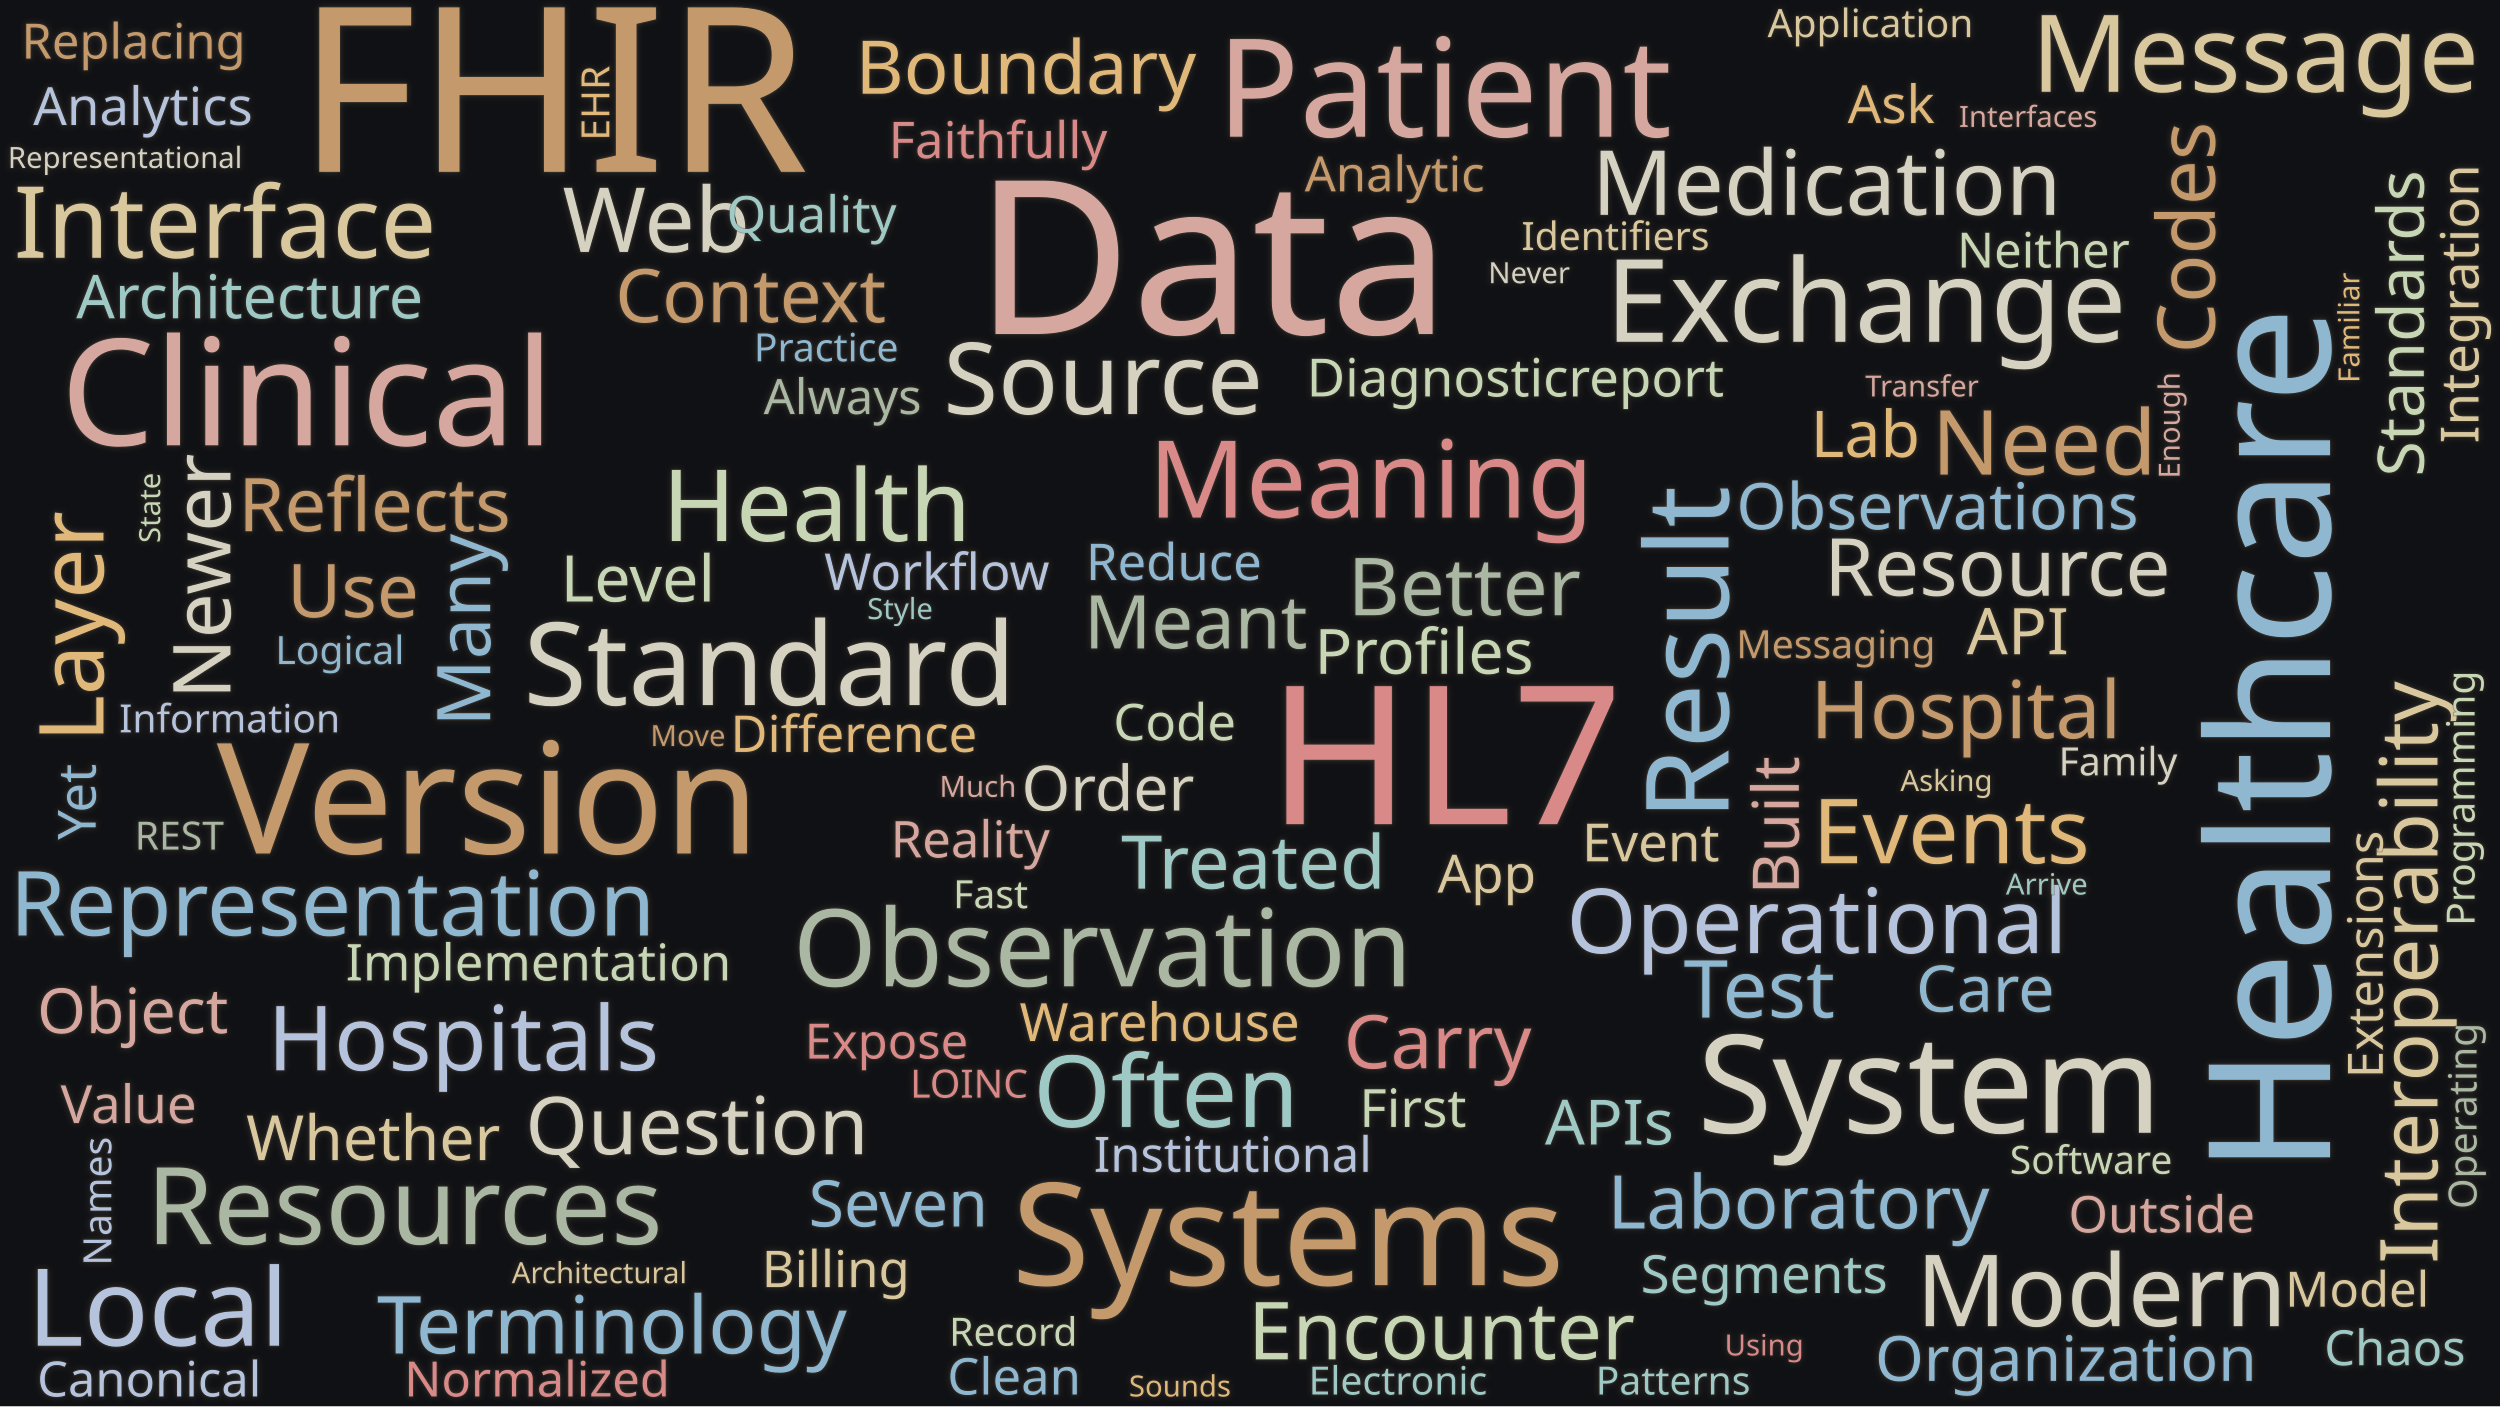
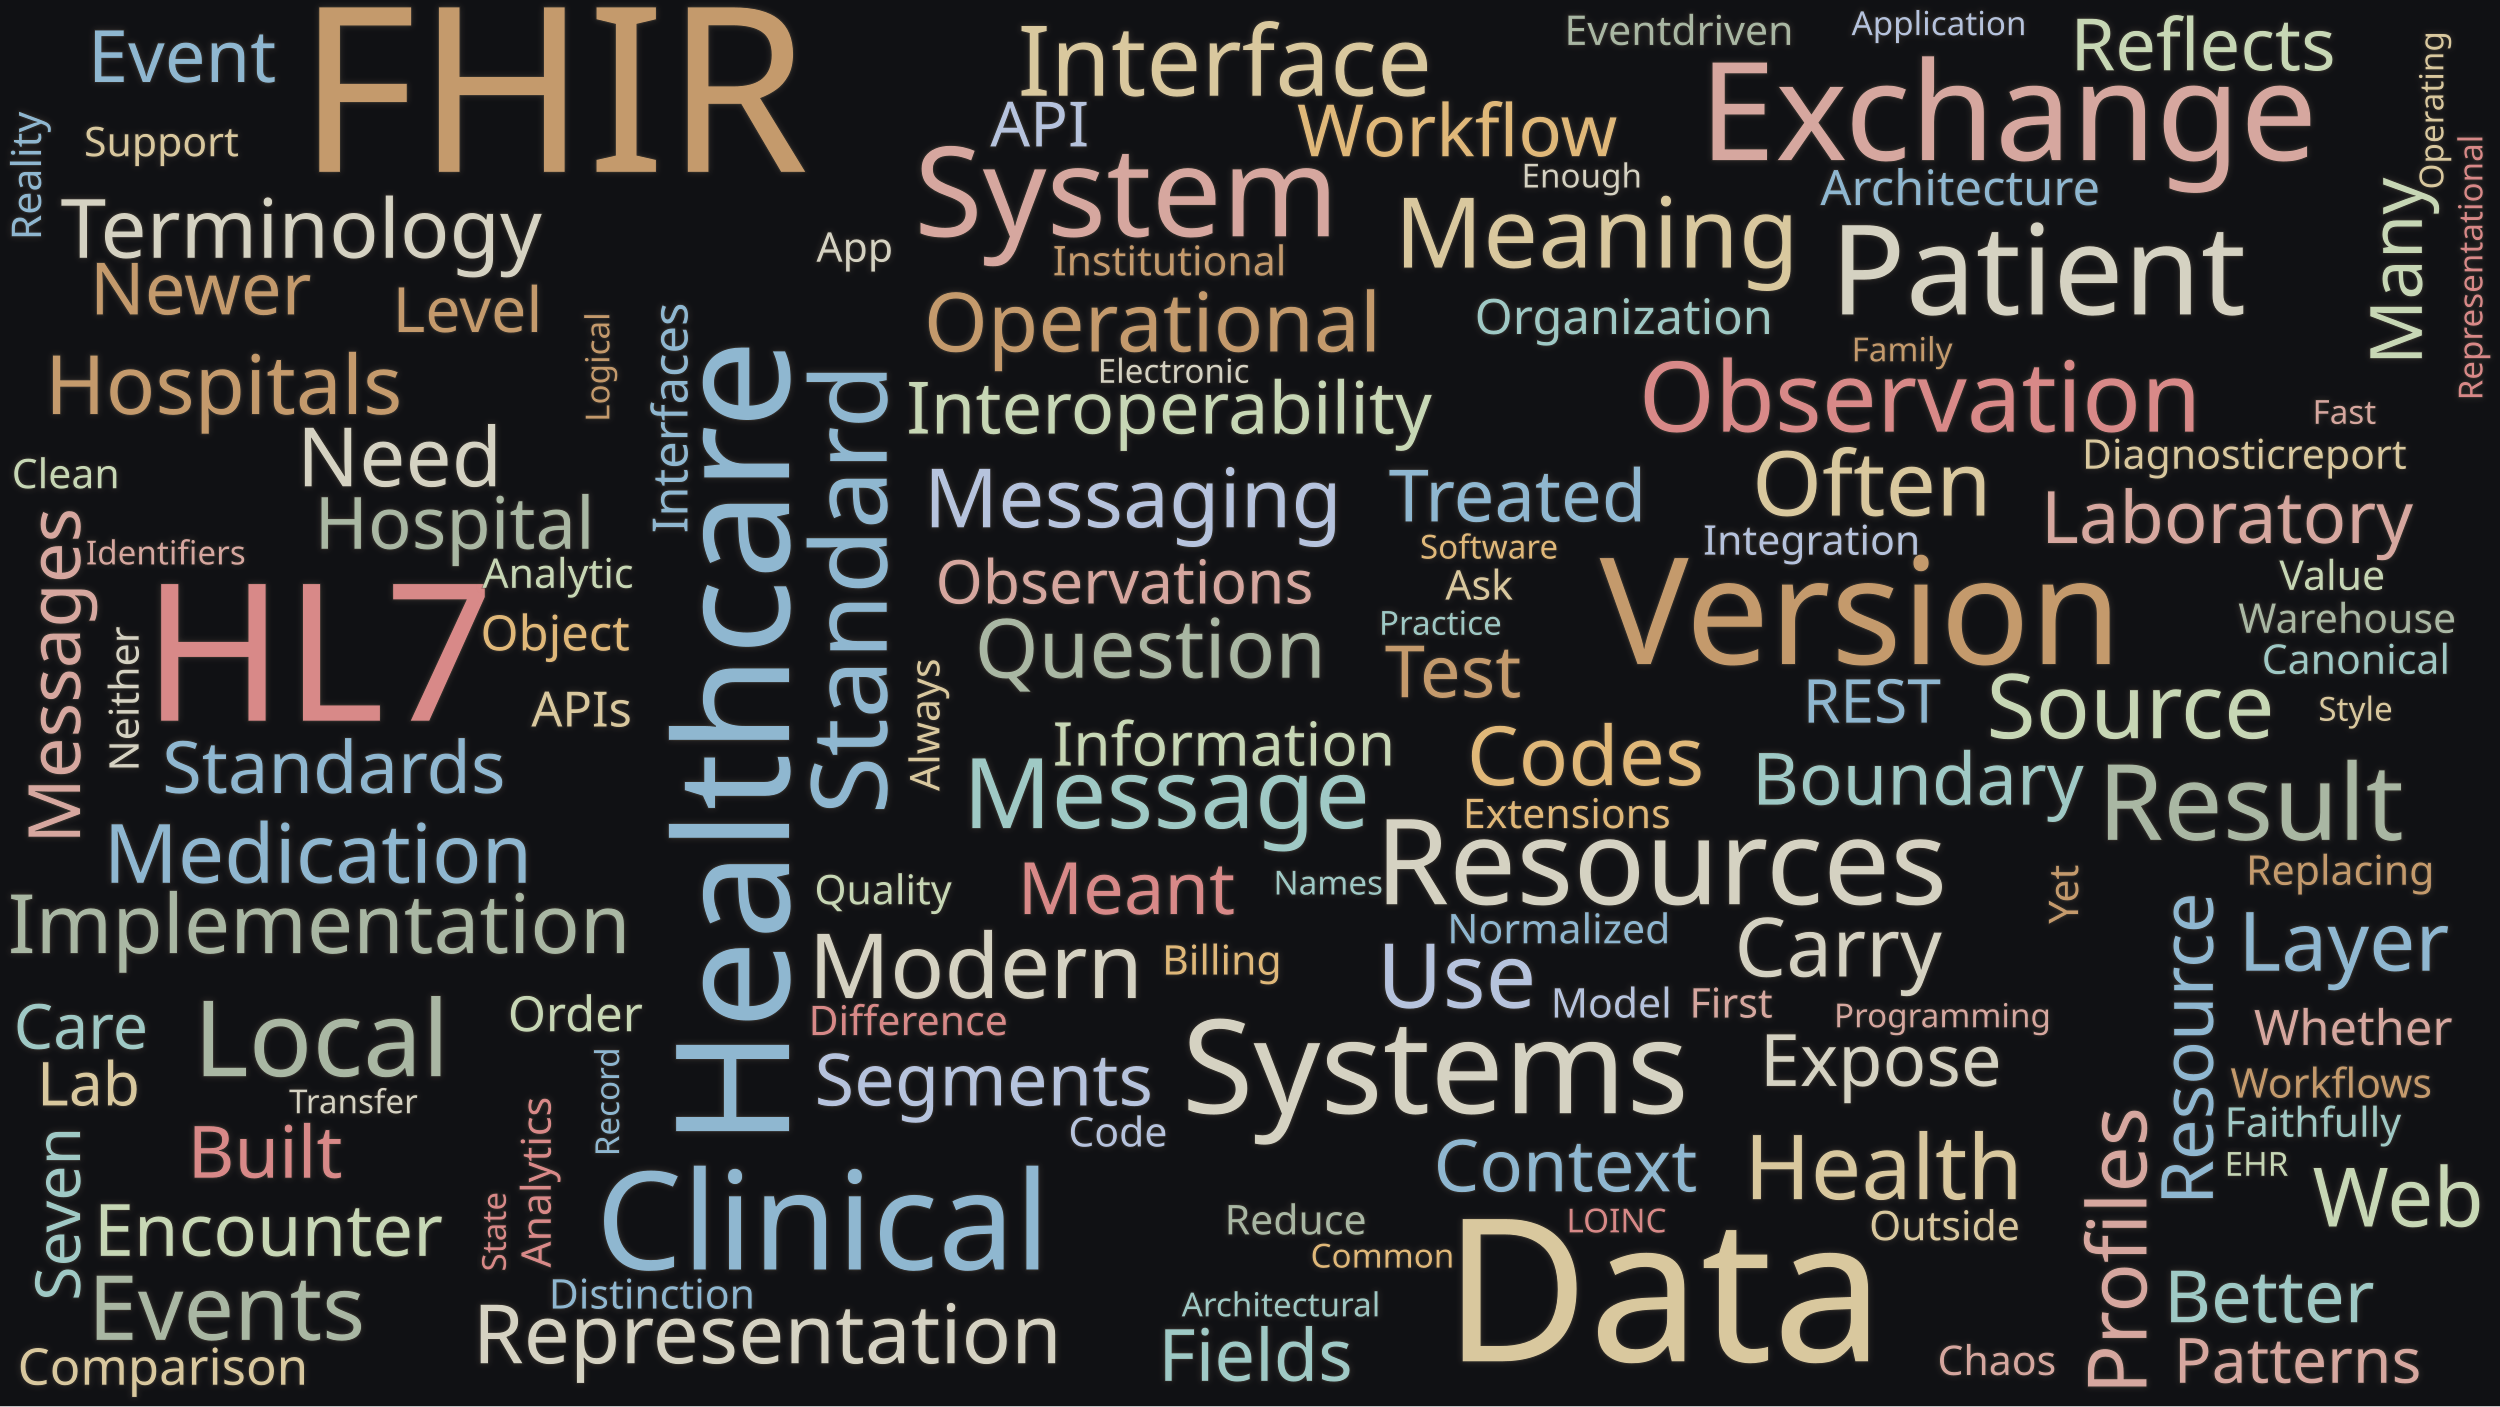
<svg xmlns="http://www.w3.org/2000/svg" role="img" aria-label="HL7 vs FHIR, Explained Simply" width="1280" height="720">
  <defs>
    <filter id="wordGlow" x="-20%" y="-20%" width="140%" height="140%">
      <feDropShadow dx="0" dy="0" stdDeviation="1.6" flood-color="#d8c7a1" flood-opacity="0.18" />
    </filter>
  </defs>
  <style>text { filter: url(#wordGlow); paint-order: stroke fill; stroke: rgba(16,17,20,.34); stroke-width: .9px; }</style>
  <style>text{font-family:'Droid Sans Mono';font-weight:normal;font-style:normal;}</style>
  <rect width="100%" height="100%" style="fill:#101114" />
  <text transform="translate(152,88)" font-size="118" style="fill:#c49a6c">FHIR</text>
-   <text transform="translate(499,171)" font-size="110" style="fill:#d6a79f">Data</text>
-   <text transform="translate(649,422)" font-size="99" style="fill:#d88988">HL7</text>
-   <text transform="translate(1193,601) rotate(-90)" font-size="87" style="fill:#8fb7d0">Healthcare</text>
-   <text transform="translate(111,437)" font-size="79" style="fill:#c49a6c">Version</text>
-   <text transform="translate(31,228)" font-size="76" style="fill:#d6a79f">Clinical</text>
-   <text transform="translate(518,658)" font-size="73" style="fill:#c49a6c">Systems</text>
-   <text transform="translate(869,580)" font-size="70" style="fill:#d5d2c2">System</text>
-   <text transform="translate(623,70)" font-size="70" style="fill:#d6a79f">Patient</text>
-   <text transform="translate(822,175)" font-size="59" style="fill:#d5d2c2">Exchange</text>
-   <text transform="translate(268,361)" font-size="59" style="fill:#d5d2c2">Standard</text>
-   <text transform="translate(885,420) rotate(-90)" font-size="59" style="fill:#8fb7d0">Result</text>
-   <text transform="translate(75,637)" font-size="55" style="fill:#a9b7a3">Resources</text>
-   <text transform="translate(406,505)" font-size="55" style="fill:#a9b7a3">Observation</text>
-   <text transform="translate(1040,47)" font-size="55" style="fill:#d9c89e">Message</text>
-   <text transform="translate(588,265)" font-size="55" style="fill:#d88988">Meaning</text>
-   <text transform="translate(14,689)" font-size="55" style="fill:#b6c3dd">Local</text>
-   <text transform="translate(7,132)" font-size="51" style="fill:#d9c89e">Interface</text>
-   <text transform="translate(339,277)" font-size="51" style="fill:#c7d7b5">Health</text>
-   <text transform="translate(981,679)" font-size="51" style="fill:#d5d2c2">Modern</text>
-   <text transform="translate(529,577)" font-size="51" style="fill:#9fc9c5">Often</text>
-   <text transform="translate(483,212)" font-size="51" style="fill:#d5d2c2">Source</text>
-   <text transform="translate(288,129)" font-size="46" style="fill:#d5d2c2">Web</text>
-   <text transform="translate(137,548)" font-size="46" style="fill:#b6c3dd">Hospitals</text>
-   <text transform="translate(802,488)" font-size="46" style="fill:#b6c3dd">Operational</text>
-   <text transform="translate(928,442)" font-size="46" style="fill:#e0b879">Events</text>
-   <text transform="translate(815,110)" font-size="46" style="fill:#d5d2c2">Medication</text>
-   <text transform="translate(5,479)" font-size="46" style="fill:#8fb7d0">Representation</text>
-   <text transform="translate(989,243)" font-size="46" style="fill:#c49a6c">Need</text>
-   <text transform="translate(53,380) rotate(-90)" font-size="46" style="fill:#e0b879">Layer</text>
-   <text transform="translate(1248,647) rotate(-90)" font-size="41" style="fill:#d9c89e">Interoperability</text>
-   <text transform="translate(1134,181) rotate(-90)" font-size="41" style="fill:#c49a6c">Codes</text>
-   <text transform="translate(193,693)" font-size="41" style="fill:#8fb7d0">Terminology</text>
-   <text transform="translate(927,378)" font-size="41" style="fill:#c49a6c">Hospital</text>
-   <text transform="translate(118,358) rotate(-90)" font-size="41" style="fill:#d5d2c2">Newer</text>
-   <text transform="translate(934,305)" font-size="41" style="fill:#d5d2c2">Resource</text>
-   <text transform="translate(269,591)" font-size="41" style="fill:#d5d2c2">Question</text>
-   <text transform="translate(690,315)" font-size="41" style="fill:#a9b7a3">Better</text>
-   <text transform="translate(862,521)" font-size="41" style="fill:#8fb7d0">Test</text>
-   <text transform="translate(639,696)" font-size="41" style="fill:#c7d7b5">Encounter</text>
-   <text transform="translate(823,629)" font-size="38" style="fill:#8fb7d0">Laboratory</text>
-   <text transform="translate(688,547)" font-size="38" style="fill:#d88988">Carry</text>
-   <text transform="translate(555,332)" font-size="38" style="fill:#a9b7a3">Meant</text>
-   <text transform="translate(315,165)" font-size="38" style="fill:#c49a6c">Context</text>
-   <text transform="translate(251,372) rotate(-90)" font-size="38" style="fill:#8fb7d0">Many</text>
-   <text transform="translate(574,455)" font-size="38" style="fill:#9fc9c5">Treated</text>
-   <text transform="translate(147,316)" font-size="38" style="fill:#c49a6c">Use</text>
-   <text transform="translate(438,48)" font-size="38" style="fill:#e0b879">Boundary</text>
-   <text transform="translate(122,272)" font-size="38" style="fill:#c49a6c">Reflects</text>
-   <text transform="translate(1007,335)" font-size="33" style="fill:#d9c89e">API</text>
-   <text transform="translate(981,518)" font-size="33" style="fill:#8fb7d0">Care</text>
-   <text transform="translate(287,308)" font-size="33" style="fill:#c7d7b5">Level</text>
-   <text transform="translate(414,628)" font-size="33" style="fill:#8fb7d0">Seven</text>
-   <text transform="translate(1241,244) rotate(-90)" font-size="33" style="fill:#c7d7b5">Standards</text>
-   <text transform="translate(927,234)" font-size="33" style="fill:#e0b879">Lab</text>
-   <text transform="translate(889,271)" font-size="33" style="fill:#8fb7d0">Observations</text>
-   <text transform="translate(921,458) rotate(-90)" font-size="33" style="fill:#d6a79f">Built</text>
-   <text transform="translate(960,707)" font-size="32" style="fill:#8fb7d0">Organization</text>
-   <text transform="translate(791,586)" font-size="32" style="fill:#9fc9c5">APIs</text>
-   <text transform="translate(673,345)" font-size="32" style="fill:#c7d7b5">Profiles</text>
-   <text transform="translate(19,529)" font-size="32" style="fill:#d6a79f">Object</text>
-   <text transform="translate(126,594)" font-size="32" style="fill:#d9c89e">Whether</text>
-   <text transform="translate(523,415)" font-size="32" style="fill:#d5d2c2">Order</text>
-   <text transform="translate(39,163)" font-size="31" style="fill:#9fc9c5">Architecture</text>
-   <text transform="translate(669,203)" font-size="27" style="fill:#c7d7b5">Diagnosticreport</text>
-   <text transform="translate(696,577)" font-size="27" style="fill:#c7d7b5">First</text>
-   <text transform="translate(946,63)" font-size="27" style="fill:#e0b879">Ask</text>
-   <text transform="translate(736,457)" font-size="27" style="fill:#d9c89e">App</text>
-   <text transform="translate(17,64)" font-size="27" style="fill:#b6c3dd">Analytics</text>
-   <text transform="translate(1269,227) rotate(-90)" font-size="27" style="fill:#d9c89e">Integration</text>
-   <text transform="translate(840,662)" font-size="27" style="fill:#9fc9c5">Segments</text>
-   <text transform="translate(49,430) rotate(-90)" font-size="27" style="fill:#8fb7d0">Yet</text>
-   <text transform="translate(810,441)" font-size="27" style="fill:#d9c89e">Event</text>
-   <text transform="translate(522,533)" font-size="27" style="fill:#e0b879">Warehouse</text>
-   <text transform="translate(31,575)" font-size="27" style="fill:#d6a79f">Value</text>
-   <text transform="translate(177,502)" font-size="26" style="fill:#c7d7b5">Implementation</text>
-   <text transform="translate(556,297)" font-size="26" style="fill:#8fb7d0">Reduce</text>
-   <text transform="translate(390,659)" font-size="26" style="fill:#d9c89e">Billing</text>
-   <text transform="translate(485,714)" font-size="26" style="fill:#8fb7d0">Clean</text>
-   <text transform="translate(456,439)" font-size="26" style="fill:#d6a79f">Reality</text>
-   <text transform="translate(1059,631)" font-size="26" style="fill:#d6a79f">Outside</text>
-   <text transform="translate(570,379)" font-size="26" style="fill:#c7d7b5">Code</text>
-   <text transform="translate(374,385)" font-size="26" style="fill:#e0b879">Difference</text>
-   <text transform="translate(372,119)" font-size="26" style="fill:#9fc9c5">Quality</text>
-   <text transform="translate(455,81)" font-size="26" style="fill:#d88988">Faithfully</text>
-   <text transform="translate(422,302)" font-size="26" style="fill:#b6c3dd">Workflow</text>
-   <text transform="translate(668,98)" font-size="25" style="fill:#c49a6c">Analytic</text>
-   <text transform="translate(391,212)" font-size="25" style="fill:#a9b7a3">Always</text>
-   <text transform="translate(1002,137)" font-size="25" style="fill:#c7d7b5">Neither</text>
-   <text transform="translate(11,30)" font-size="25" style="fill:#c49a6c">Replacing</text>
-   <text transform="translate(412,542)" font-size="25" style="fill:#d88988">Expose</text>
-   <text transform="translate(560,600)" font-size="25" style="fill:#b6c3dd">Institutional</text>
-   <text transform="translate(1190,699)" font-size="25" style="fill:#9fc9c5">Chaos</text>
-   <text transform="translate(1220,552) rotate(-90)" font-size="25" style="fill:#d9c89e">Extensions</text>
-   <text transform="translate(1170,669)" font-size="25" style="fill:#d9c89e">Model</text>
-   <text transform="translate(19,715)" font-size="25" style="fill:#b6c3dd">Canonical</text>
-   <text transform="translate(207,715)" font-size="25" style="fill:#d88988">Normalized</text>
-   <text transform="translate(1029,601)" font-size="20" style="fill:#c7d7b5">Software</text>
-   <text transform="translate(817,714)" font-size="20" style="fill:#9fc9c5">Patterns</text>
-   <text transform="translate(905,19)" font-size="20" style="fill:#d9c89e">Application</text>
-   <text transform="translate(1267,474) rotate(-90)" font-size="20" style="fill:#c7d7b5">Programming</text>
-   <text transform="translate(312,72) rotate(-90)" font-size="20" style="fill:#e0b879">EHR</text>
-   <text transform="translate(670,714)" font-size="20" style="fill:#9fc9c5">Electronic</text>
-   <text transform="translate(486,689)" font-size="20" style="fill:#c7d7b5">Record</text>
-   <text transform="translate(488,465)" font-size="20" style="fill:#c7d7b5">Fast</text>
-   <text transform="translate(1054,397)" font-size="20" style="fill:#d5d2c2">Family</text>
-   <text transform="translate(889,337)" font-size="20" style="fill:#c49a6c">Messaging</text>
-   <text transform="translate(61,375)" font-size="20" style="fill:#b6c3dd">Information</text>
-   <text transform="translate(386,185)" font-size="20" style="fill:#8fb7d0">Practice</text>
-   <text transform="translate(1268,619) rotate(-90)" font-size="20" style="fill:#a9b7a3">Operating</text>
-   <text transform="translate(466,562)" font-size="20" style="fill:#d88988">LOINC</text>
-   <text transform="translate(141,340)" font-size="20" style="fill:#8fb7d0">Logical</text>
-   <text transform="translate(779,128)" font-size="20" style="fill:#d9c89e">Identifiers</text>
-   <text transform="translate(57,648) rotate(-90)" font-size="20" style="fill:#b6c3dd">Names</text>
-   <text transform="translate(69,435)" font-size="20" style="fill:#a9b7a3">REST</text>
-   <text transform="translate(4,86)" font-size="15" style="fill:#d5d2c2">Representational</text>
-   <text transform="translate(82,278) rotate(-90)" font-size="15" style="fill:#c7d7b5">State</text>
-   <text transform="translate(955,203)" font-size="15" style="fill:#d6a79f">Transfer</text>
-   <text transform="translate(444,317)" font-size="15" style="fill:#9fc9c5">Style</text>
-   <text transform="translate(1116,245) rotate(-90)" font-size="15" style="fill:#d6a79f">Enough</text>
-   <text transform="translate(262,657)" font-size="15" style="fill:#d9c89e">Architectural</text>
-   <text transform="translate(333,382)" font-size="15" style="fill:#c49a6c">Move</text>
-   <text transform="translate(1003,65)" font-size="15" style="fill:#d6a79f">Interfaces</text>
-   <text transform="translate(1027,458)" font-size="15" style="fill:#9fc9c5">Arrive</text>
-   <text transform="translate(883,694)" font-size="15" style="fill:#d88988">Using</text>
-   <text transform="translate(1208,196) rotate(-90)" font-size="15" style="fill:#e0b879">Familiar</text>
-   <text transform="translate(481,408)" font-size="15" style="fill:#d6a79f">Much</text>
-   <text transform="translate(578,715)" font-size="15" style="fill:#e0b879">Sounds</text>
-   <text transform="translate(973,405)" font-size="15" style="fill:#d9c89e">Asking</text>
-   <text transform="translate(762,145)" font-size="15" style="fill:#d5d2c2">Never</text>
+   <text transform="translate(739,697)" font-size="102" style="fill:#d9c89e">Data</text>
+   <text transform="translate(73,369)" font-size="98" style="fill:#d88988">HL7</text>
+   <text transform="translate(404,587) rotate(-90)" font-size="81" style="fill:#8fb7d0">Healthcare</text>
+   <text transform="translate(819,340)" font-size="76" style="fill:#c49a6c">Version</text>
+   <text transform="translate(870,82)" font-size="70" style="fill:#d6a79f">Exchange</text>
+   <text transform="translate(305,650)" font-size="70" style="fill:#8fb7d0">Clinical</text>
+   <text transform="translate(605,570)" font-size="67" style="fill:#d5d2c2">Systems</text>
+   <text transform="translate(468,121)" font-size="64" style="fill:#d6a79f">System</text>
+   <text transform="translate(937,161)" font-size="64" style="fill:#d5d2c2">Patient</text>
+   <text transform="translate(704,463)" font-size="61" style="fill:#d5d2c2">Resources</text>
+   <text transform="translate(454,417) rotate(-90)" font-size="54" style="fill:#8fb7d0">Standard</text>
+   <text transform="translate(1074,430)" font-size="54" style="fill:#a9b7a3">Result</text>
+   <text transform="translate(99,551)" font-size="54" style="fill:#a9b7a3">Local</text>
+   <text transform="translate(521,49)" font-size="50" style="fill:#d9c89e">Interface</text>
+   <text transform="translate(839,221)" font-size="50" style="fill:#d88988">Observation</text>
+   <text transform="translate(493,424)" font-size="50" style="fill:#9fc9c5">Message</text>
+   <text transform="translate(714,137)" font-size="50" style="fill:#d9c89e">Meaning</text>
+   <text transform="translate(893,614)" font-size="46" style="fill:#d9c89e">Health</text>
+   <text transform="translate(414,511)" font-size="46" style="fill:#d5d2c2">Modern</text>
+   <text transform="translate(45,686)" font-size="46" style="fill:#a9b7a3">Events</text>
+   <text transform="translate(897,264)" font-size="46" style="fill:#d9c89e">Often</text>
+   <text transform="translate(1017,378)" font-size="46" style="fill:#c7d7b5">Source</text>
+   <text transform="translate(705,516)" font-size="46" style="fill:#b6c3dd">Use</text>
+   <text transform="translate(473,270)" font-size="42" style="fill:#b6c3dd">Messaging</text>
+   <text transform="translate(751,402)" font-size="42" style="fill:#e0b879">Codes</text>
+   <text transform="translate(31,132)" font-size="42" style="fill:#d5d2c2">Terminology</text>
+   <text transform="translate(1184,628)" font-size="42" style="fill:#c7d7b5">Web</text>
+   <text transform="translate(23,212)" font-size="42" style="fill:#c49a6c">Hospitals</text>
+   <text transform="translate(1099,714) rotate(-90)" font-size="42" style="fill:#d6a79f">Profiles</text>
+   <text transform="translate(499,347)" font-size="42" style="fill:#a9b7a3">Question</text>
+   <text transform="translate(473,180)" font-size="42" style="fill:#c49a6c">Operational</text>
+   <text transform="translate(53,452)" font-size="42" style="fill:#8fb7d0">Medication</text>
+   <text transform="translate(242,698)" font-size="42" style="fill:#d5d2c2">Representation</text>
+   <text transform="translate(152,249)" font-size="42" style="fill:#d5d2c2">Need</text>
+   <text transform="translate(888,500)" font-size="42" style="fill:#d5d2c2">Carry</text>
+   <text transform="translate(4,488)" font-size="42" style="fill:#a9b7a3">Implementation</text>
+   <text transform="translate(1146,497)" font-size="42" style="fill:#8fb7d0">Layer</text>
+   <text transform="translate(464,222)" font-size="37" style="fill:#c7d7b5">Interoperability</text>
+   <text transform="translate(83,406)" font-size="37" style="fill:#8fb7d0">Standards</text>
+   <text transform="translate(96,603)" font-size="37" style="fill:#d88988">Built</text>
+   <text transform="translate(161,281)" font-size="37" style="fill:#a9b7a3">Hospital</text>
+   <text transform="translate(46,161)" font-size="37" style="fill:#c49a6c">Newer</text>
+   <text transform="translate(1133,617) rotate(-90)" font-size="37" style="fill:#8fb7d0">Resource</text>
+   <text transform="translate(1108,677)" font-size="37" style="fill:#9fc9c5">Better</text>
+   <text transform="translate(709,357)" font-size="37" style="fill:#c49a6c">Test</text>
+   <text transform="translate(48,643)" font-size="37" style="fill:#c7d7b5">Encounter</text>
+   <text transform="translate(1045,278)" font-size="37" style="fill:#d6a79f">Laboratory</text>
+   <text transform="translate(417,566)" font-size="37" style="fill:#b6c3dd">Segments</text>
+   <text transform="translate(45,42)" font-size="37" style="fill:#8fb7d0">Event</text>
+   <text transform="translate(521,468)" font-size="37" style="fill:#d88988">Meant</text>
+   <text transform="translate(593,707)" font-size="37" style="fill:#9fc9c5">Fields</text>
+   <text transform="translate(734,610)" font-size="37" style="fill:#8fb7d0">Context</text>
+   <text transform="translate(1240,187) rotate(-90)" font-size="37" style="fill:#c7d7b5">Many</text>
+   <text transform="translate(664,80)" font-size="37" style="fill:#e0b879">Workflow</text>
+   <text transform="translate(711,267)" font-size="37" style="fill:#8fb7d0">Treated</text>
+   <text transform="translate(41,432) rotate(-90)" font-size="37" style="fill:#d6a79f">Messages</text>
+   <text transform="translate(901,556)" font-size="37" style="fill:#d5d2c2">Expose</text>
+   <text transform="translate(897,412)" font-size="37" style="fill:#9fc9c5">Boundary</text>
+   <text transform="translate(1060,36)" font-size="37" style="fill:#c7d7b5">Reflects</text>
+   <text transform="translate(1113,708)" font-size="32" style="fill:#d6a79f">Patterns</text>
+   <text transform="translate(507,75)" font-size="32" style="fill:#b6c3dd">API</text>
+   <text transform="translate(7,537)" font-size="32" style="fill:#9fc9c5">Care</text>
+   <text transform="translate(201,170)" font-size="32" style="fill:#c49a6c">Level</text>
+   <text transform="translate(41,666) rotate(-90)" font-size="32" style="fill:#9fc9c5">Seven</text>
+   <text transform="translate(539,392)" font-size="31" style="fill:#c7d7b5">Information</text>
+   <text transform="translate(19,566)" font-size="31" style="fill:#d9c89e">Lab</text>
+   <text transform="translate(479,309)" font-size="31" style="fill:#d6a79f">Observations</text>
+   <text transform="translate(923,370)" font-size="31" style="fill:#8fb7d0">REST</text>
+   <text transform="translate(9,709)" font-size="26" style="fill:#d9c89e">Comparison</text>
+   <text transform="translate(755,171)" font-size="25" style="fill:#9fc9c5">Organization</text>
+   <text transform="translate(352,273) rotate(-90)" font-size="25" style="fill:#8fb7d0">Interfaces</text>
+   <text transform="translate(272,372)" font-size="25" style="fill:#d9c89e">APIs</text>
+   <text transform="translate(246,333)" font-size="25" style="fill:#e0b879">Object</text>
+   <text transform="translate(1154,535)" font-size="25" style="fill:#d6a79f">Whether</text>
+   <text transform="translate(260,528)" font-size="25" style="fill:#c7d7b5">Order</text>
+   <text transform="translate(932,105)" font-size="25" style="fill:#8fb7d0">Architecture</text>
+   <text transform="translate(1066,240)" font-size="21" style="fill:#d9c89e">Diagnosticreport</text>
+   <text transform="translate(281,670)" font-size="21" style="fill:#8fb7d0">Distinction</text>
+   <text transform="translate(865,521)" font-size="21" style="fill:#d6a79f">First</text>
+   <text transform="translate(740,307)" font-size="21" style="fill:#d9c89e">Ask</text>
+   <text transform="translate(801,23)" font-size="21" style="fill:#a9b7a3">Eventdriven</text>
+   <text transform="translate(1142,562)" font-size="21" style="fill:#c49a6c">Workflows</text>
+   <text transform="translate(418,134)" font-size="21" style="fill:#d5d2c2">App</text>
+   <text transform="translate(282,649) rotate(-90)" font-size="21" style="fill:#d88988">Analytics</text>
+   <text transform="translate(872,284)" font-size="21" style="fill:#b6c3dd">Integration</text>
+   <text transform="translate(1064,473) rotate(-90)" font-size="21" style="fill:#c49a6c">Yet</text>
+   <text transform="translate(1146,324)" font-size="21" style="fill:#a9b7a3">Warehouse</text>
+   <text transform="translate(1167,302)" font-size="21" style="fill:#c7d7b5">Value</text>
+   <text transform="translate(627,632)" font-size="21" style="fill:#a9b7a3">Reduce</text>
+   <text transform="translate(595,499)" font-size="21" style="fill:#e0b879">Billing</text>
+   <text transform="translate(6,250)" font-size="21" style="fill:#c7d7b5">Clean</text>
+   <text transform="translate(21,123) rotate(-90)" font-size="21" style="fill:#8fb7d0">Reality</text>
+   <text transform="translate(957,635)" font-size="21" style="fill:#d9c89e">Outside</text>
+   <text transform="translate(547,587)" font-size="21" style="fill:#b6c3dd">Code</text>
+   <text transform="translate(414,530)" font-size="21" style="fill:#d88988">Difference</text>
+   <text transform="translate(417,463)" font-size="21" style="fill:#c7d7b5">Quality</text>
+   <text transform="translate(1139,582)" font-size="21" style="fill:#9fc9c5">Faithfully</text>
+   <text transform="translate(43,80)" font-size="21" style="fill:#d9c89e">Support</text>
+   <text transform="translate(247,301)" font-size="21" style="fill:#c7d7b5">Analytic</text>
+   <text transform="translate(481,405) rotate(-90)" font-size="21" style="fill:#d9c89e">Always</text>
+   <text transform="translate(71,395) rotate(-90)" font-size="21" style="fill:#d5d2c2">Neither</text>
+   <text transform="translate(1150,453)" font-size="21" style="fill:#c49a6c">Replacing</text>
+   <text transform="translate(539,141)" font-size="21" style="fill:#c49a6c">Institutional</text>
+   <text transform="translate(992,704)" font-size="21" style="fill:#d6a79f">Chaos</text>
+   <text transform="translate(749,424)" font-size="21" style="fill:#e0b879">Extensions</text>
+   <text transform="translate(794,521)" font-size="21" style="fill:#b6c3dd">Model</text>
+   <text transform="translate(1158,345)" font-size="21" style="fill:#9fc9c5">Canonical</text>
+   <text transform="translate(741,483)" font-size="21" style="fill:#8fb7d0">Normalized</text>
+   <text transform="translate(727,286)" font-size="17" style="fill:#e0b879">Software</text>
+   <text transform="translate(948,18)" font-size="17" style="fill:#b6c3dd">Application</text>
+   <text transform="translate(939,526)" font-size="17" style="fill:#d6a79f">Programming</text>
+   <text transform="translate(1139,602)" font-size="17" style="fill:#c7d7b5">EHR</text>
+   <text transform="translate(562,196)" font-size="17" style="fill:#d5d2c2">Electronic</text>
+   <text transform="translate(317,592) rotate(-90)" font-size="17" style="fill:#8fb7d0">Record</text>
+   <text transform="translate(1184,217)" font-size="17" style="fill:#d6a79f">Fast</text>
+   <text transform="translate(948,185)" font-size="17" style="fill:#c49a6c">Family</text>
+   <text transform="translate(706,325)" font-size="17" style="fill:#9fc9c5">Practice</text>
+   <text transform="translate(1251,97) rotate(-90)" font-size="17" style="fill:#d9c89e">Operating</text>
+   <text transform="translate(802,631)" font-size="17" style="fill:#d88988">LOINC</text>
+   <text transform="translate(312,216) rotate(-90)" font-size="17" style="fill:#c49a6c">Logical</text>
+   <text transform="translate(44,289)" font-size="17" style="fill:#d6a79f">Identifiers</text>
+   <text transform="translate(652,458)" font-size="17" style="fill:#9fc9c5">Names</text>
+   <text transform="translate(1271,205) rotate(-90)" font-size="17" style="fill:#d88988">Representational</text>
+   <text transform="translate(259,651) rotate(-90)" font-size="17" style="fill:#d88988">State</text>
+   <text transform="translate(148,570)" font-size="17" style="fill:#d5d2c2">Transfer</text>
+   <text transform="translate(671,649)" font-size="17" style="fill:#e0b879">Common</text>
+   <text transform="translate(1187,369)" font-size="17" style="fill:#d9c89e">Style</text>
+   <text transform="translate(779,96)" font-size="17" style="fill:#d5d2c2">Enough</text>
+   <text transform="translate(605,674)" font-size="17" style="fill:#9fc9c5">Architectural</text>
</svg>
